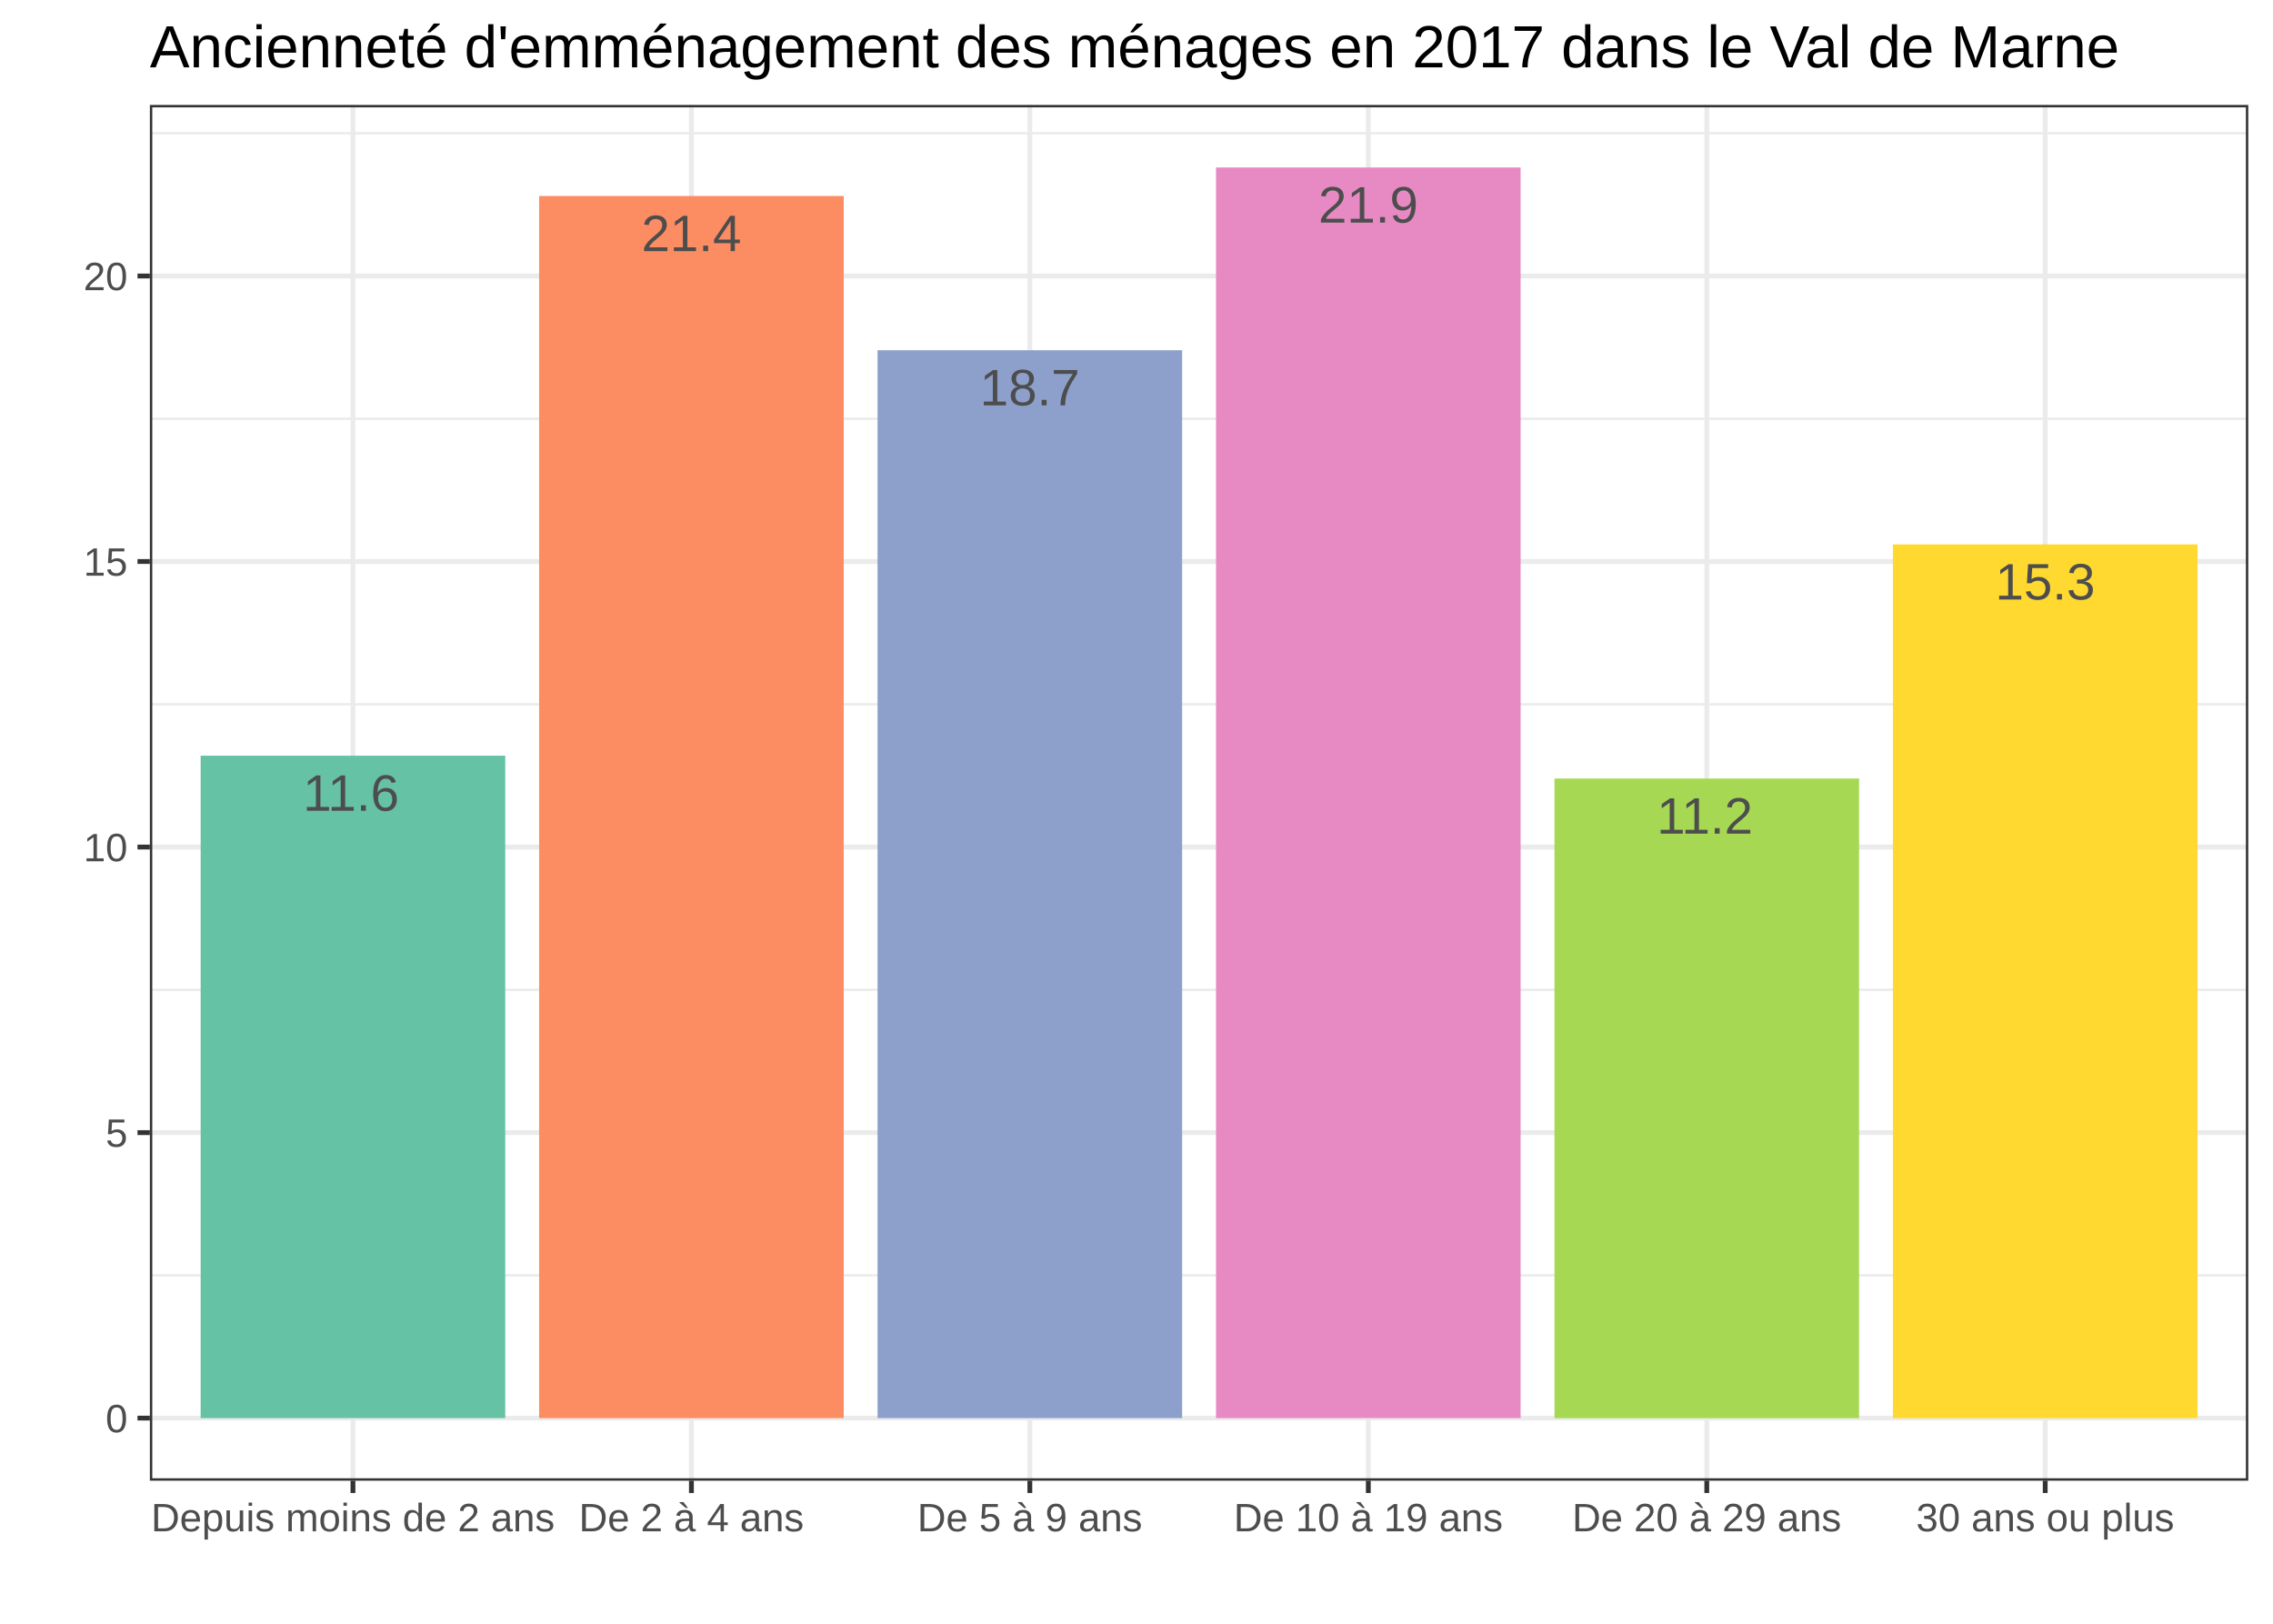
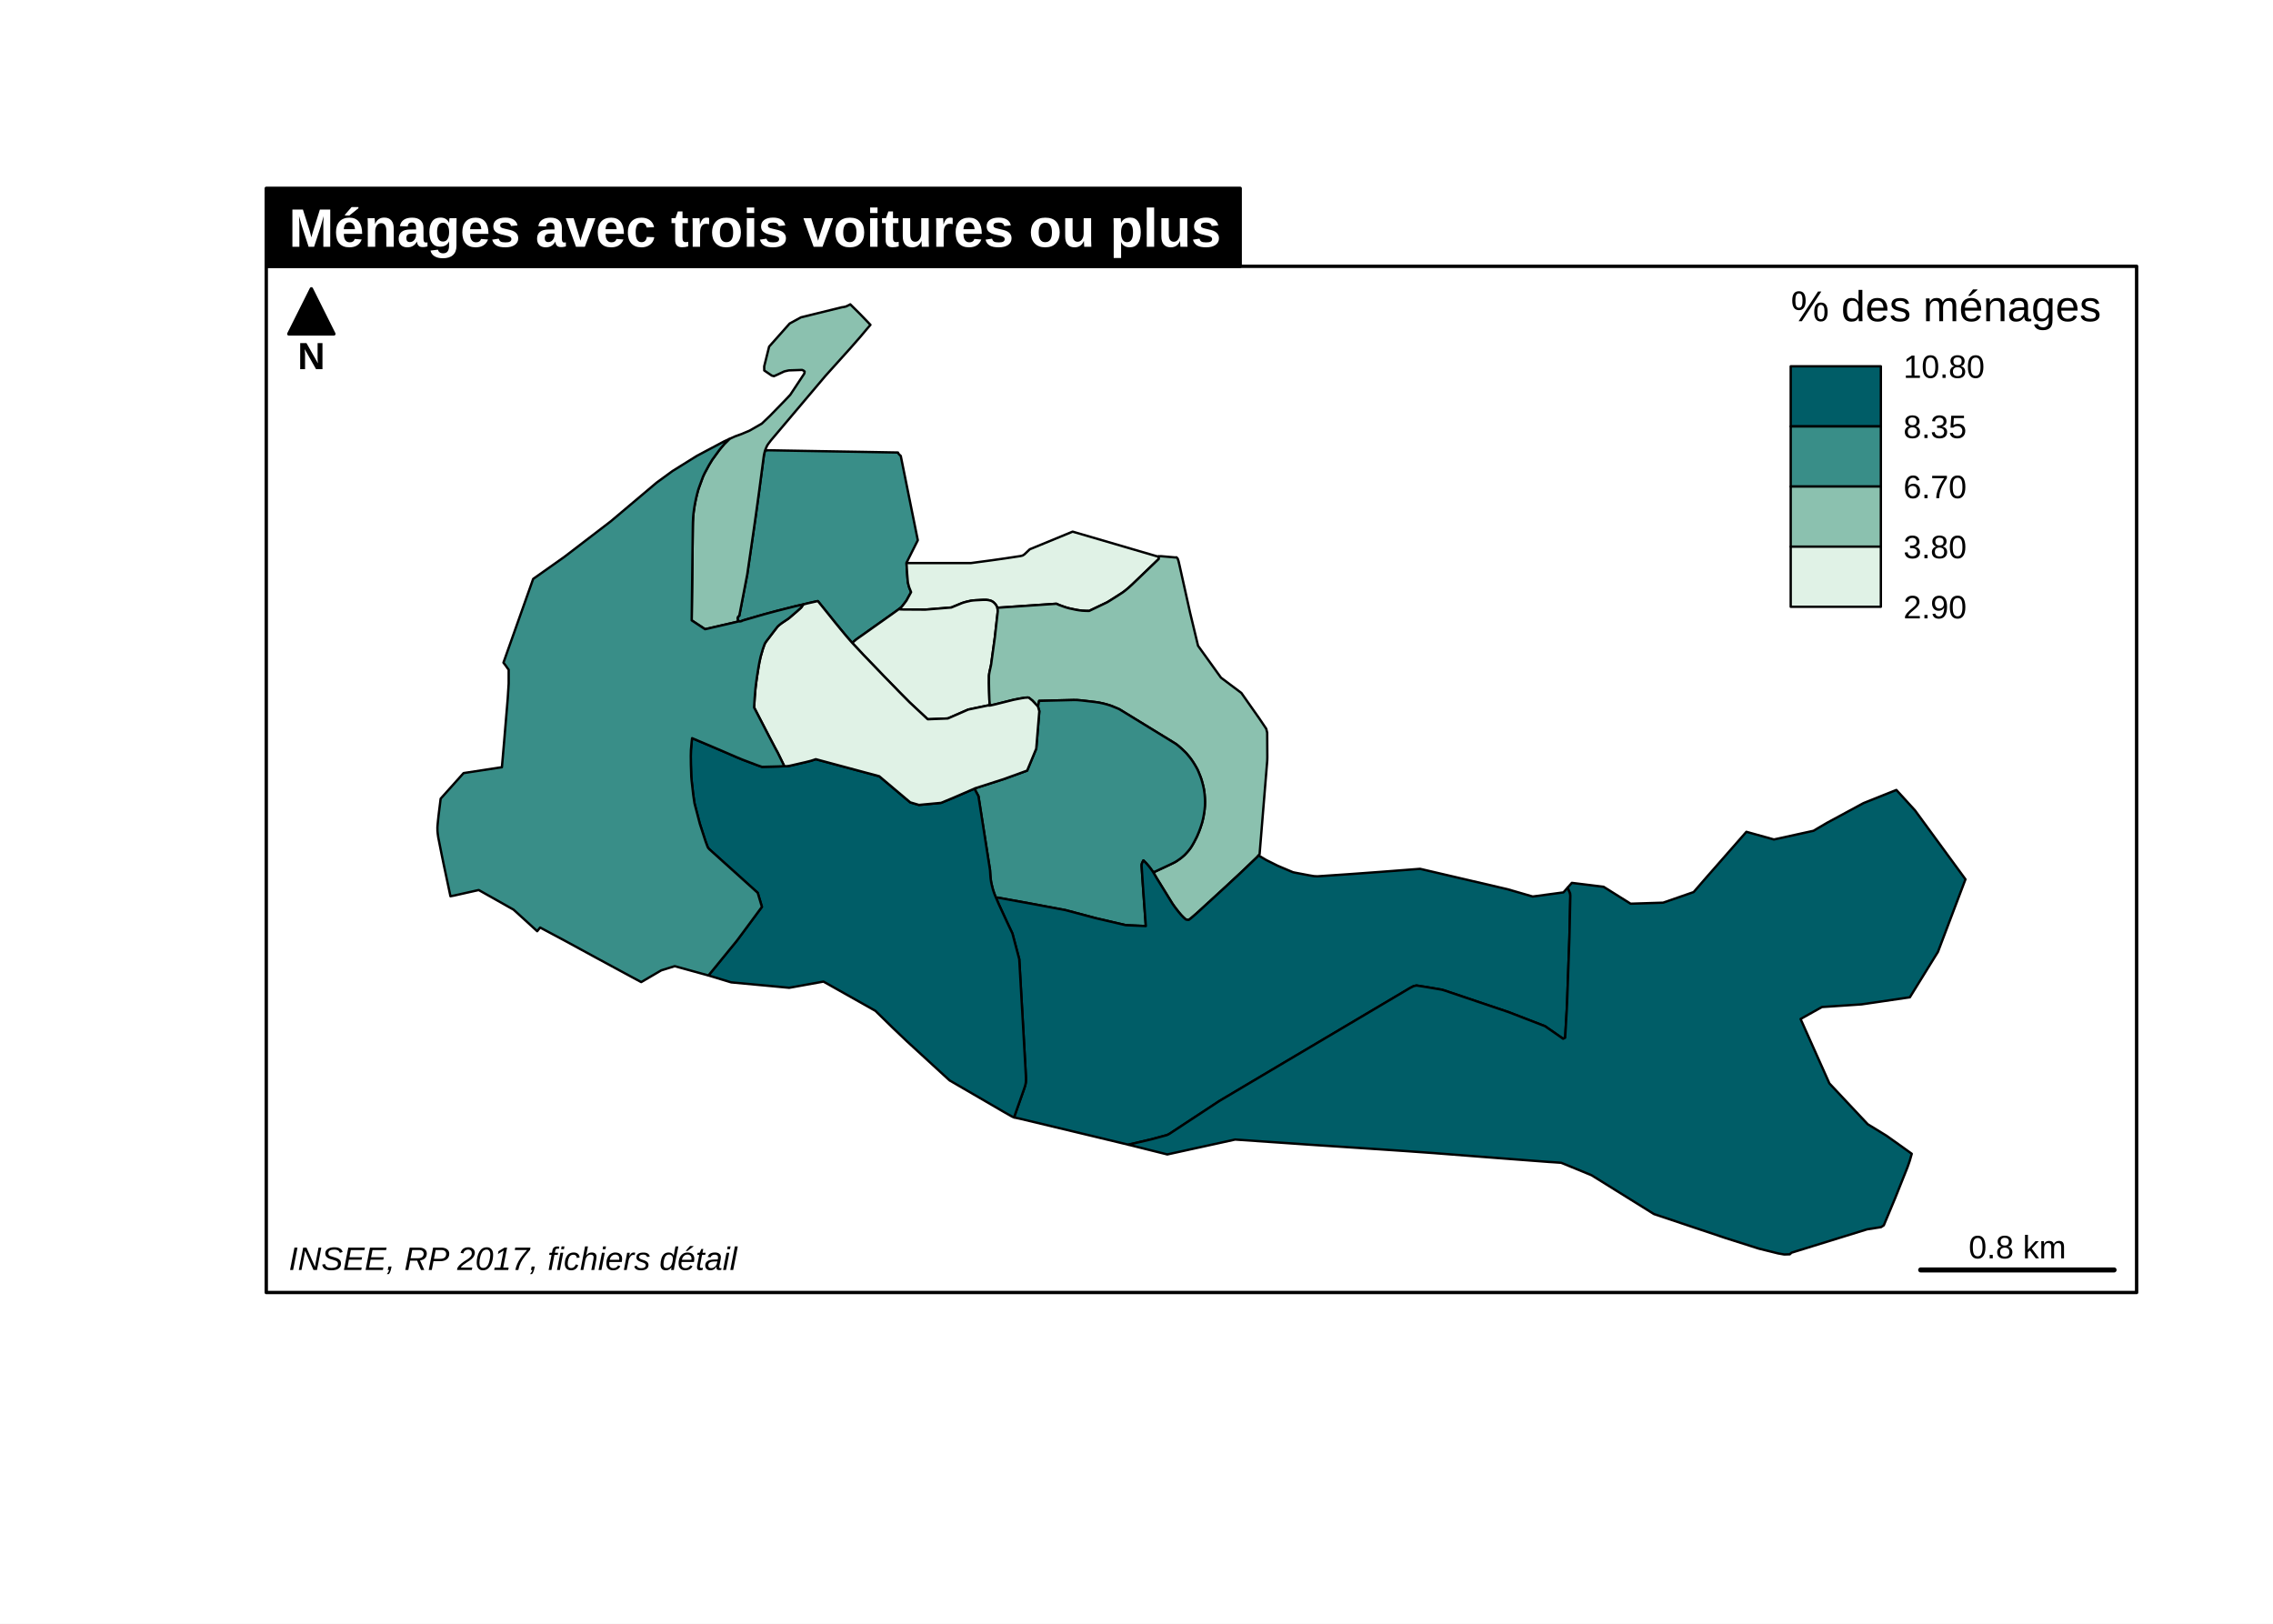
<svg xmlns="http://www.w3.org/2000/svg" viewBox="0 0 504.00 360.00">
  <defs>
    <style type="text/css">
    line, polyline, polygon, path, rect, circle {
      fill: none;
      stroke: #000000;
      stroke-linecap: round;
      stroke-linejoin: round;
      stroke-miterlimit: 10.00;
    }
  </style>
  </defs>
  <rect width="100%" height="100%" style="stroke: none; fill: #FFFFFF;" />
-   <rect x="0" y="0.00" width="504.00" height="360.00" style="stroke-width: 1.07; stroke: #FFFFFF; fill: #FFFFFF;" />
  <defs>
-     <clipPath id="cpMzMuMjN8NDk4LjUyfDMyOC4yOHwyMy4yNw==">
-       <rect x="33.23" y="23.27" width="465.29" height="305.01" />
+     <clipPath id="cpNTkuMDR8NDczLjc2fDI4Ni41Nnw1OS4wNA==">
+       <rect x="59.04" y="59.04" width="414.72" height="227.52" />
    </clipPath>
  </defs>
-   <rect x="33.23" y="23.27" width="465.29" height="305.01" style="stroke-width: 1.07; stroke: none; fill: #FFFFFF;" clip-path="url(#cpMzMuMjN8NDk4LjUyfDMyOC4yOHwyMy4yNw==)" />
-   <polyline points="33.23,282.76 498.52,282.76 " style="stroke-width: 0.53; stroke: #EBEBEB; stroke-linecap: butt;" clip-path="url(#cpMzMuMjN8NDk4LjUyfDMyOC4yOHwyMy4yNw==)" />
-   <polyline points="33.23,219.45 498.52,219.45 " style="stroke-width: 0.53; stroke: #EBEBEB; stroke-linecap: butt;" clip-path="url(#cpMzMuMjN8NDk4LjUyfDMyOC4yOHwyMy4yNw==)" />
-   <polyline points="33.23,156.15 498.52,156.15 " style="stroke-width: 0.53; stroke: #EBEBEB; stroke-linecap: butt;" clip-path="url(#cpMzMuMjN8NDk4LjUyfDMyOC4yOHwyMy4yNw==)" />
-   <polyline points="33.23,92.84 498.52,92.84 " style="stroke-width: 0.53; stroke: #EBEBEB; stroke-linecap: butt;" clip-path="url(#cpMzMuMjN8NDk4LjUyfDMyOC4yOHwyMy4yNw==)" />
-   <polyline points="33.23,29.54 498.52,29.54 " style="stroke-width: 0.53; stroke: #EBEBEB; stroke-linecap: butt;" clip-path="url(#cpMzMuMjN8NDk4LjUyfDMyOC4yOHwyMy4yNw==)" />
-   <polyline points="33.23,314.41 498.52,314.41 " style="stroke-width: 1.07; stroke: #EBEBEB; stroke-linecap: butt;" clip-path="url(#cpMzMuMjN8NDk4LjUyfDMyOC4yOHwyMy4yNw==)" />
-   <polyline points="33.23,251.11 498.52,251.11 " style="stroke-width: 1.07; stroke: #EBEBEB; stroke-linecap: butt;" clip-path="url(#cpMzMuMjN8NDk4LjUyfDMyOC4yOHwyMy4yNw==)" />
-   <polyline points="33.23,187.80 498.52,187.80 " style="stroke-width: 1.07; stroke: #EBEBEB; stroke-linecap: butt;" clip-path="url(#cpMzMuMjN8NDk4LjUyfDMyOC4yOHwyMy4yNw==)" />
-   <polyline points="33.23,124.49 498.52,124.49 " style="stroke-width: 1.07; stroke: #EBEBEB; stroke-linecap: butt;" clip-path="url(#cpMzMuMjN8NDk4LjUyfDMyOC4yOHwyMy4yNw==)" />
-   <polyline points="33.23,61.19 498.52,61.19 " style="stroke-width: 1.07; stroke: #EBEBEB; stroke-linecap: butt;" clip-path="url(#cpMzMuMjN8NDk4LjUyfDMyOC4yOHwyMy4yNw==)" />
-   <polyline points="78.26,328.28 78.26,23.27 " style="stroke-width: 1.07; stroke: #EBEBEB; stroke-linecap: butt;" clip-path="url(#cpMzMuMjN8NDk4LjUyfDMyOC4yOHwyMy4yNw==)" />
-   <polyline points="153.31,328.28 153.31,23.27 " style="stroke-width: 1.07; stroke: #EBEBEB; stroke-linecap: butt;" clip-path="url(#cpMzMuMjN8NDk4LjUyfDMyOC4yOHwyMy4yNw==)" />
-   <polyline points="228.35,328.28 228.35,23.27 " style="stroke-width: 1.07; stroke: #EBEBEB; stroke-linecap: butt;" clip-path="url(#cpMzMuMjN8NDk4LjUyfDMyOC4yOHwyMy4yNw==)" />
-   <polyline points="303.40,328.28 303.40,23.27 " style="stroke-width: 1.07; stroke: #EBEBEB; stroke-linecap: butt;" clip-path="url(#cpMzMuMjN8NDk4LjUyfDMyOC4yOHwyMy4yNw==)" />
-   <polyline points="378.45,328.28 378.45,23.27 " style="stroke-width: 1.07; stroke: #EBEBEB; stroke-linecap: butt;" clip-path="url(#cpMzMuMjN8NDk4LjUyfDMyOC4yOHwyMy4yNw==)" />
-   <polyline points="453.49,328.28 453.49,23.27 " style="stroke-width: 1.07; stroke: #EBEBEB; stroke-linecap: butt;" clip-path="url(#cpMzMuMjN8NDk4LjUyfDMyOC4yOHwyMy4yNw==)" />
-   <rect x="44.49" y="167.54" width="67.54" height="146.87" style="stroke-width: 1.07; stroke: none; stroke-linecap: square; stroke-linejoin: miter; fill: #66C2A5;" clip-path="url(#cpMzMuMjN8NDk4LjUyfDMyOC4yOHwyMy4yNw==)" />
-   <rect x="119.54" y="43.46" width="67.54" height="270.95" style="stroke-width: 1.07; stroke: none; stroke-linecap: square; stroke-linejoin: miter; fill: #FC8D62;" clip-path="url(#cpMzMuMjN8NDk4LjUyfDMyOC4yOHwyMy4yNw==)" />
-   <rect x="194.58" y="77.65" width="67.54" height="236.76" style="stroke-width: 1.07; stroke: none; stroke-linecap: square; stroke-linejoin: miter; fill: #8DA0CB;" clip-path="url(#cpMzMuMjN8NDk4LjUyfDMyOC4yOHwyMy4yNw==)" />
-   <rect x="269.63" y="37.13" width="67.54" height="277.28" style="stroke-width: 1.07; stroke: none; stroke-linecap: square; stroke-linejoin: miter; fill: #E78AC3;" clip-path="url(#cpMzMuMjN8NDk4LjUyfDMyOC4yOHwyMy4yNw==)" />
-   <rect x="344.68" y="172.61" width="67.54" height="141.81" style="stroke-width: 1.07; stroke: none; stroke-linecap: square; stroke-linejoin: miter; fill: #A6D854;" clip-path="url(#cpMzMuMjN8NDk4LjUyfDMyOC4yOHwyMy4yNw==)" />
-   <rect x="419.72" y="120.70" width="67.54" height="193.72" style="stroke-width: 1.07; stroke: none; stroke-linecap: square; stroke-linejoin: miter; fill: #FFD92F;" clip-path="url(#cpMzMuMjN8NDk4LjUyfDMyOC4yOHwyMy4yNw==)" />
-   <g clip-path="url(#cpMzMuMjN8NDk4LjUyfDMyOC4yOHwyMy4yNw==)">
-     <text x="67.19" y="179.76" style="font-size: 11.38px; fill: #4D4D4D; font-family: Arial;" textLength="22.15px" lengthAdjust="spacingAndGlyphs">11.6</text>
+   <rect x="59.04" y="59.04" width="414.72" height="227.52" style="stroke-width: 0.75; stroke: none; fill: #FFFFFF;" clip-path="url(#cpNTkuMDR8NDczLjc2fDI4Ni41Nnw1OS4wNA==)" />
+   <path d="M 163.88 137.75 L 163.74 137.64 L 163.64 137.49 L 163.58 137.34 L 163.55 137.17 L 163.56 136.99 L 163.62 136.80 L 163.73 136.64 L 163.92 136.53 L 165.69 127.35 L 167.10 117.68 L 167.60 114.19 L 167.70 113.45 L 168.29 109.17 L 168.74 105.76 L 169.37 101.02 L 169.46 100.57 L 169.63 99.90 L 169.98 99.86 L 170.41 99.83 L 181.21 100.02 L 191.35 100.19 L 199.11 100.33 L 199.19 100.52 L 199.37 100.75 L 199.73 101.08 L 203.51 119.78 L 201.06 124.66 L 201.01 124.78 L 201.03 125.31 L 201.13 126.96 L 201.25 128.50 L 201.32 129.19 L 201.58 130.18 L 202.02 131.28 L 201.00 133.15 L 200.40 133.95 L 200.08 134.36 L 199.87 134.60 L 199.54 134.89 L 199.32 135.05 L 198.92 135.34 L 197.93 136.05 L 194.22 138.68 L 193.09 139.48 L 189.89 141.75 L 188.96 142.53 L 187.86 141.27 L 187.57 140.93 L 186.28 139.37 L 185.23 138.09 L 183.86 136.38 L 181.96 134.02 L 181.43 133.37 L 181.32 133.27 L 180.67 133.41 L 179.11 133.76 L 178.13 134.01 L 176.34 134.41 L 172.18 135.46 L 169.32 136.23 L 164.63 137.59 L 164.48 137.69 L 164.19 137.77 L 164.02 137.78 L 163.88 137.75 Z" style="fill-rule: evenodd; fill: #398E88; stroke-width: 0.52;" clip-path="url(#cpNTkuMDR8NDczLjc2fDI4Ni41Nnw1OS4wNA==)" />
+   <path d="M 256.90 123.36 L 256.92 123.56 L 256.95 123.90 L 256.76 124.10 L 251.05 129.58 L 250.60 129.99 L 250.17 130.38 L 249.44 130.98 L 249.00 131.31 L 248.64 131.55 L 247.94 132.00 L 246.16 133.13 L 245.56 133.50 L 245.22 133.67 L 241.50 135.45 L 240.65 135.43 L 239.91 135.39 L 239.15 135.29 L 238.56 135.19 L 237.11 134.88 L 236.32 134.66 L 235.60 134.41 L 234.79 134.11 L 234.24 133.86 L 221.55 134.72 L 221.15 134.75 L 221.08 134.57 L 220.97 134.35 L 220.85 134.15 L 220.69 133.93 L 220.50 133.72 L 220.26 133.50 L 219.97 133.31 L 219.65 133.17 L 219.19 133.06 L 218.75 133.00 L 218.34 132.99 L 217.89 133.00 L 216.21 133.09 L 215.74 133.13 L 215.26 133.19 L 214.76 133.31 L 214.23 133.43 L 213.71 133.58 L 213.31 133.71 L 212.78 133.93 L 210.94 134.69 L 205.18 135.16 L 200.32 135.13 L 199.76 135.11 L 199.60 135.10 L 199.32 135.05 L 199.54 134.89 L 199.87 134.60 L 200.08 134.36 L 200.40 133.95 L 201.00 133.15 L 202.02 131.28 L 201.58 130.18 L 201.32 129.19 L 201.25 128.50 L 201.13 126.96 L 201.03 125.31 L 201.01 124.78 L 201.07 124.80 L 201.58 124.84 L 215.27 124.84 L 219.76 124.24 L 222.79 123.81 L 226.23 123.29 L 226.46 123.24 L 226.76 123.16 L 227.16 122.90 L 228.34 121.78 L 237.84 117.87 L 256.65 123.37 L 256.90 123.36 Z" style="fill-rule: evenodd; fill: #E0F2E6; stroke-width: 0.52;" clip-path="url(#cpNTkuMDR8NDczLjc2fDI4Ni41Nnw1OS4wNA==)" />
+   <path d="M 221.15 134.75 L 221.23 135.27 L 221.24 135.54 L 220.59 141.34 L 219.75 147.43 L 219.42 148.92 L 219.34 149.36 L 219.31 149.61 L 219.29 149.77 L 219.28 151.43 L 219.29 151.95 L 219.32 153.37 L 219.36 154.55 L 219.38 155.20 L 219.42 155.67 L 219.46 156.14 L 219.50 156.43 L 219.04 156.41 L 214.68 157.32 L 210.17 159.29 L 205.71 159.47 L 201.66 155.69 L 200.32 154.34 L 199.32 153.33 L 198.53 152.51 L 196.03 149.95 L 191.44 145.18 L 190.47 144.14 L 188.96 142.53 L 189.89 141.75 L 193.09 139.48 L 194.22 138.68 L 197.93 136.05 L 198.92 135.34 L 199.32 135.05 L 199.60 135.10 L 199.76 135.11 L 200.32 135.13 L 205.18 135.16 L 210.94 134.69 L 212.78 133.93 L 213.31 133.71 L 213.71 133.58 L 214.23 133.43 L 214.76 133.31 L 215.26 133.19 L 215.74 133.13 L 216.21 133.09 L 217.89 133.00 L 218.34 132.99 L 218.75 133.00 L 219.19 133.06 L 219.65 133.17 L 219.97 133.31 L 220.26 133.50 L 220.50 133.72 L 220.69 133.93 L 220.85 134.15 L 220.97 134.35 L 221.08 134.57 L 221.15 134.75 Z" style="fill-rule: evenodd; fill: #E0F2E6; stroke-width: 0.52;" clip-path="url(#cpNTkuMDR8NDczLjc2fDI4Ni41Nnw1OS4wNA==)" />
+   <path d="M 279.10 189.62 L 278.70 190.07 L 275.00 193.60 L 271.69 196.67 L 269.10 199.05 L 265.30 202.53 L 264.07 203.59 L 263.59 203.95 L 263.15 203.92 L 262.91 203.84 L 262.72 203.66 L 262.44 203.41 L 261.94 202.90 L 261.37 202.23 L 260.80 201.50 L 260.34 200.88 L 259.98 200.37 L 256.45 194.65 L 255.65 193.29 L 256.03 193.26 L 256.25 193.18 L 259.64 191.59 L 260.35 191.24 L 260.68 191.06 L 261.01 190.85 L 261.76 190.33 L 262.14 190.02 L 262.69 189.54 L 263.21 188.98 L 263.57 188.56 L 263.91 188.12 L 264.16 187.75 L 264.47 187.24 L 264.79 186.67 L 265.13 186.01 L 265.44 185.39 L 265.87 184.36 L 266.17 183.55 L 266.53 182.44 L 266.74 181.62 L 266.87 180.99 L 266.99 180.28 L 267.10 179.51 L 267.17 178.71 L 267.20 177.84 L 267.16 176.87 L 267.09 175.99 L 266.94 174.93 L 266.73 174.00 L 266.50 173.15 L 266.34 172.63 L 266.15 172.11 L 265.72 171.05 L 265.55 170.66 L 265.34 170.27 L 264.99 169.66 L 264.59 169.01 L 264.19 168.42 L 263.81 167.91 L 263.41 167.43 L 263.03 166.98 L 262.75 166.70 L 262.48 166.44 L 261.99 165.97 L 261.61 165.64 L 261.25 165.33 L 260.88 165.04 L 260.57 164.83 L 260.20 164.60 L 248.21 157.25 L 247.50 156.94 L 246.31 156.46 L 245.62 156.24 L 244.71 155.99 L 243.78 155.79 L 242.86 155.65 L 240.66 155.39 L 239.75 155.29 L 238.84 155.21 L 238.00 155.20 L 230.41 155.39 L 230.25 156.17 L 230.16 156.65 L 228.94 155.34 L 228.12 154.68 L 227.87 154.65 L 227.66 154.67 L 227.35 154.68 L 226.82 154.76 L 226.40 154.83 L 225.91 154.92 L 224.74 155.15 L 224.26 155.27 L 220.62 156.18 L 219.50 156.43 L 219.46 156.14 L 219.42 155.67 L 219.38 155.20 L 219.36 154.55 L 219.32 153.37 L 219.29 151.95 L 219.28 151.43 L 219.29 149.77 L 219.31 149.61 L 219.34 149.36 L 219.42 148.92 L 219.75 147.43 L 220.59 141.34 L 221.24 135.54 L 221.23 135.27 L 221.15 134.75 L 221.55 134.72 L 234.24 133.86 L 234.79 134.11 L 235.60 134.41 L 236.32 134.66 L 237.11 134.88 L 238.56 135.19 L 239.15 135.29 L 239.91 135.39 L 240.65 135.43 L 241.50 135.45 L 245.22 133.67 L 245.56 133.50 L 246.16 133.13 L 247.94 132.00 L 248.64 131.55 L 249.00 131.31 L 249.44 130.98 L 250.17 130.38 L 250.60 129.99 L 251.05 129.58 L 256.76 124.10 L 256.95 123.90 L 256.92 123.56 L 256.90 123.36 L 257.38 123.31 L 260.60 123.59 L 260.87 123.56 L 261.14 123.86 L 261.32 124.40 L 261.65 125.83 L 263.87 135.78 L 265.65 143.18 L 270.73 150.24 L 275.25 153.63 L 279.25 159.32 L 280.77 161.58 L 280.98 162.45 L 281.01 167.87 L 280.99 168.63 L 279.29 189.41 L 279.10 189.62 Z" style="fill-rule: evenodd; fill: #8BC1AF; stroke-width: 0.52;" clip-path="url(#cpNTkuMDR8NDczLjc2fDI4Ni41Nnw1OS4wNA==)" />
+   <path d="M 255.65 193.29 L 255.12 192.55 L 254.84 192.18 L 254.18 191.41 L 253.53 190.76 L 253.26 191.29 L 253.16 191.59 L 253.13 191.92 L 253.33 194.94 L 253.55 198.14 L 254.07 205.32 L 249.62 205.12 L 242.97 203.57 L 236.29 201.79 L 228.94 200.41 L 221.29 199.02 L 221.13 199.01 L 220.86 199.07 L 220.65 198.58 L 220.42 197.98 L 220.16 197.18 L 219.91 196.20 L 219.78 195.62 L 219.74 195.36 L 219.69 195.03 L 219.64 194.63 L 219.59 194.02 L 219.52 192.90 L 216.95 176.50 L 216.06 174.86 L 216.14 174.79 L 222.54 172.74 L 227.75 170.85 L 229.77 165.98 L 230.45 157.68 L 230.16 156.65 L 230.25 156.17 L 230.41 155.39 L 238.00 155.20 L 238.84 155.21 L 239.75 155.29 L 240.66 155.39 L 242.86 155.65 L 243.78 155.79 L 244.71 155.99 L 245.62 156.24 L 246.31 156.46 L 247.50 156.94 L 248.21 157.25 L 260.20 164.60 L 260.57 164.83 L 260.88 165.04 L 261.25 165.33 L 261.61 165.64 L 261.99 165.97 L 262.48 166.44 L 262.75 166.70 L 263.03 166.98 L 263.41 167.43 L 263.81 167.91 L 264.19 168.42 L 264.59 169.01 L 264.99 169.66 L 265.34 170.27 L 265.55 170.66 L 265.72 171.05 L 266.15 172.11 L 266.34 172.63 L 266.50 173.15 L 266.73 174.00 L 266.94 174.93 L 267.09 175.99 L 267.16 176.87 L 267.20 177.84 L 267.17 178.71 L 267.10 179.51 L 266.99 180.28 L 266.87 180.99 L 266.74 181.62 L 266.53 182.44 L 266.17 183.55 L 265.87 184.36 L 265.44 185.39 L 265.13 186.01 L 264.79 186.67 L 264.47 187.24 L 264.16 187.75 L 263.91 188.12 L 263.57 188.56 L 263.21 188.98 L 262.69 189.54 L 262.14 190.02 L 261.76 190.33 L 261.01 190.85 L 260.68 191.06 L 260.35 191.24 L 259.64 191.59 L 256.25 193.18 L 256.03 193.26 L 255.65 193.29 Z" style="fill-rule: evenodd; fill: #398E88; stroke-width: 0.52;" clip-path="url(#cpNTkuMDR8NDczLjc2fDI4Ni41Nnw1OS4wNA==)" />
+   <path d="M 347.60 196.79 L 348.15 198.05 L 348.20 198.59 L 348.05 205.49 L 347.99 207.98 L 347.48 222.29 L 347.40 223.98 L 347.33 225.16 L 347.05 230.08 L 346.59 230.30 L 342.59 227.52 L 334.49 224.39 L 320.30 219.60 L 319.69 219.42 L 318.81 219.27 L 316.27 218.84 L 314.09 218.50 L 313.44 218.64 L 312.65 219.05 L 297.81 227.84 L 284.67 235.62 L 275.50 241.06 L 270.41 244.08 L 259.34 251.36 L 259.06 251.52 L 258.72 251.67 L 255.34 252.59 L 250.18 253.79 L 242.40 251.92 L 226.20 248.04 L 224.86 247.75 L 224.85 247.74 L 225.19 246.76 L 227.04 241.52 L 227.23 240.95 L 227.34 240.59 L 227.42 240.21 L 227.47 239.87 L 227.48 239.55 L 227.49 239.17 L 227.46 238.43 L 227.35 236.37 L 226.82 226.97 L 226.00 212.66 L 224.49 206.97 L 223.26 204.37 L 221.42 200.38 L 220.86 199.07 L 221.13 199.01 L 221.29 199.02 L 228.94 200.41 L 236.29 201.79 L 242.97 203.57 L 249.62 205.12 L 254.07 205.32 L 253.55 198.14 L 253.33 194.94 L 253.13 191.92 L 253.16 191.59 L 253.26 191.29 L 253.53 190.76 L 254.18 191.41 L 254.84 192.18 L 255.12 192.55 L 255.65 193.29 L 256.45 194.65 L 259.98 200.37 L 260.34 200.88 L 260.80 201.50 L 261.37 202.23 L 261.94 202.90 L 262.44 203.41 L 262.72 203.66 L 262.91 203.84 L 263.15 203.92 L 263.59 203.95 L 264.07 203.59 L 265.30 202.53 L 269.10 199.05 L 271.69 196.67 L 275.00 193.60 L 278.70 190.07 L 279.10 189.62 L 279.34 189.82 L 279.85 190.13 L 280.77 190.68 L 283.34 191.96 L 286.65 193.36 L 287.02 193.45 L 290.17 194.05 L 291.34 194.25 L 292.11 194.29 L 298.72 193.84 L 300.69 193.70 L 306.16 193.30 L 314.88 192.63 L 334.30 197.16 L 339.85 198.77 L 346.67 197.85 L 347.60 196.79 Z" style="fill-rule: evenodd; fill: #005D67; stroke-width: 0.52;" clip-path="url(#cpNTkuMDR8NDczLjc2fDI4Ni41Nnw1OS4wNA==)" />
+   <path d="M 347.60 196.79 L 348.53 195.74 L 355.57 196.61 L 361.56 200.36 L 368.77 200.13 L 375.54 197.78 L 378.63 194.22 L 381.02 191.50 L 387.23 184.42 L 393.34 186.12 L 402.13 184.19 L 403.20 183.55 L 405.18 182.39 L 413.19 178.06 L 420.49 175.14 L 424.63 179.68 L 435.81 194.95 L 429.71 211.04 L 423.48 221.11 L 412.77 222.68 L 403.99 223.27 L 399.25 225.92 L 405.64 240.20 L 414.14 249.25 L 418.30 251.80 L 421.58 254.13 L 423.90 255.80 L 423.47 257.31 L 423.28 257.87 L 422.96 258.78 L 420.84 264.09 L 420.18 265.74 L 417.70 271.67 L 417.09 272.07 L 414.01 272.55 L 397.22 277.74 L 396.87 278.09 L 395.62 278.13 L 394.26 277.89 L 390.02 276.84 L 382.71 274.52 L 366.74 269.17 L 352.90 260.56 L 346.17 257.80 L 344.18 257.66 L 343.50 257.62 L 331.94 256.74 L 317.91 255.65 L 311.46 255.19 L 306.58 254.86 L 301.01 254.49 L 290.10 253.77 L 273.88 252.65 L 258.83 255.95 L 250.18 253.79 L 255.34 252.59 L 258.72 251.67 L 259.06 251.52 L 259.34 251.36 L 270.41 244.08 L 275.50 241.06 L 284.67 235.62 L 297.81 227.84 L 312.65 219.05 L 313.44 218.64 L 314.09 218.50 L 316.27 218.84 L 318.81 219.27 L 319.69 219.42 L 320.30 219.60 L 334.49 224.39 L 342.59 227.52 L 346.59 230.30 L 347.05 230.08 L 347.33 225.16 L 347.40 223.98 L 347.48 222.29 L 347.99 207.98 L 348.05 205.49 L 348.20 198.59 L 348.15 198.05 L 347.60 196.79 Z" style="fill-rule: evenodd; fill: #005D67; stroke-width: 0.52;" clip-path="url(#cpNTkuMDR8NDczLjc2fDI4Ni41Nnw1OS4wNA==)" />
+   <path d="M 157.08 216.27 L 157.79 215.41 L 158.07 215.08 L 161.77 210.54 L 163.30 208.67 L 164.44 207.15 L 168.94 201.06 L 168.01 197.95 L 157.31 188.31 L 157.04 188.02 L 156.89 187.74 L 156.43 186.50 L 155.18 182.66 L 153.99 178.10 L 153.71 176.20 L 153.50 174.35 L 153.35 173.04 L 153.28 172.17 L 153.19 169.53 L 153.17 167.62 L 153.20 166.31 L 153.30 165.17 L 153.36 164.52 L 153.46 163.66 L 156.94 165.13 L 160.43 166.62 L 163.50 167.95 L 164.64 168.42 L 166.57 169.15 L 167.97 169.68 L 168.95 170.02 L 172.51 169.93 L 173.91 169.88 L 174.32 169.88 L 174.81 169.84 L 175.31 169.74 L 178.60 168.98 L 179.80 168.68 L 180.61 168.42 L 180.88 168.32 L 194.96 172.10 L 201.83 177.89 L 203.76 178.46 L 208.67 178.00 L 211.13 176.98 L 215.96 174.89 L 216.06 174.86 L 216.95 176.50 L 219.52 192.90 L 219.59 194.02 L 219.64 194.63 L 219.69 195.03 L 219.74 195.36 L 219.78 195.62 L 219.91 196.20 L 220.16 197.18 L 220.42 197.98 L 220.65 198.58 L 220.86 199.07 L 221.42 200.38 L 223.26 204.37 L 224.49 206.97 L 226.00 212.66 L 226.82 226.97 L 227.35 236.37 L 227.46 238.43 L 227.49 239.17 L 227.48 239.55 L 227.47 239.87 L 227.42 240.21 L 227.34 240.59 L 227.23 240.95 L 227.04 241.52 L 225.19 246.76 L 224.85 247.74 L 224.48 247.60 L 222.52 246.49 L 210.73 239.64 L 210.60 239.57 L 210.29 239.30 L 201.14 230.91 L 198.02 227.94 L 194.10 224.11 L 182.59 217.63 L 175.90 218.84 L 174.99 219.00 L 162.13 217.80 L 157.08 216.27 Z" style="fill-rule: evenodd; fill: #005D67; stroke-width: 0.52;" clip-path="url(#cpNTkuMDR8NDczLjc2fDI4Ni41Nnw1OS4wNA==)" />
+   <path d="M 178.13 134.01 L 179.11 133.76 L 180.67 133.41 L 181.32 133.27 L 181.43 133.37 L 181.96 134.02 L 183.86 136.38 L 185.23 138.09 L 186.28 139.37 L 187.57 140.93 L 187.86 141.27 L 188.96 142.53 L 190.47 144.14 L 191.44 145.18 L 196.03 149.95 L 198.53 152.51 L 199.32 153.33 L 200.32 154.34 L 201.66 155.69 L 205.71 159.47 L 210.17 159.29 L 214.68 157.32 L 219.04 156.41 L 219.50 156.43 L 220.62 156.18 L 224.26 155.27 L 224.74 155.15 L 225.91 154.92 L 226.40 154.83 L 226.82 154.76 L 227.35 154.68 L 227.66 154.67 L 227.87 154.65 L 228.12 154.68 L 228.94 155.34 L 230.16 156.65 L 230.45 157.68 L 229.77 165.98 L 227.75 170.85 L 222.54 172.74 L 216.14 174.79 L 216.06 174.86 L 215.96 174.89 L 211.13 176.98 L 208.67 178.00 L 203.76 178.46 L 201.83 177.89 L 194.96 172.10 L 180.88 168.32 L 180.61 168.42 L 179.80 168.68 L 178.60 168.98 L 175.31 169.74 L 174.81 169.84 L 174.32 169.88 L 173.91 169.88 L 173.17 168.36 L 172.43 166.85 L 171.82 165.73 L 170.56 163.33 L 167.21 156.86 L 167.34 154.67 L 167.51 152.65 L 167.64 151.54 L 167.85 150.04 L 168.03 148.91 L 168.16 148.08 L 168.37 146.90 L 168.65 145.61 L 169.16 143.86 L 169.52 142.86 L 169.66 142.56 L 169.94 142.15 L 171.62 139.94 L 172.44 138.89 L 172.84 138.53 L 173.32 138.16 L 174.91 137.09 L 176.76 135.50 L 177.64 134.70 L 178.13 134.01 Z" style="fill-rule: evenodd; fill: #E0F2E6; stroke-width: 0.52;" clip-path="url(#cpNTkuMDR8NDczLjc2fDI4Ni41Nnw1OS4wNA==)" />
+   <path d="M 163.88 137.75 L 162.48 138.09 L 156.34 139.50 L 153.37 137.54 L 153.62 116.75 L 153.64 115.77 L 153.69 114.74 L 153.74 114.13 L 153.82 113.43 L 153.95 112.54 L 154.05 111.92 L 154.31 110.61 L 154.61 109.37 L 154.85 108.50 L 155.14 107.68 L 155.77 105.97 L 155.88 105.68 L 156.23 104.93 L 157.20 103.13 L 157.92 101.94 L 159.48 99.80 L 159.88 99.31 L 160.60 98.45 L 161.74 97.32 L 162.91 96.78 L 164.42 96.23 L 166.20 95.48 L 168.93 93.91 L 170.74 92.18 L 173.99 88.84 L 175.22 87.54 L 178.31 82.87 L 178.37 82.70 L 178.41 82.37 L 178.13 82.14 L 177.83 82.02 L 174.90 82.12 L 173.90 82.35 L 172.38 83.06 L 171.62 83.40 L 171.14 83.28 L 169.46 82.14 L 169.45 81.22 L 170.54 76.85 L 175.09 71.73 L 177.59 70.36 L 186.69 68.12 L 187.12 68.06 L 187.58 67.95 L 188.42 67.55 L 188.53 67.47 L 190.47 69.39 L 190.82 69.74 L 193.01 72.02 L 192.17 73.00 L 190.78 74.66 L 188.59 77.16 L 183.00 83.37 L 171.26 97.26 L 170.94 97.64 L 170.38 98.37 L 170.14 98.73 L 169.97 99.07 L 169.63 99.90 L 169.46 100.57 L 169.37 101.02 L 168.74 105.76 L 168.29 109.17 L 167.70 113.45 L 167.60 114.19 L 167.10 117.68 L 165.69 127.35 L 163.92 136.53 L 163.73 136.64 L 163.62 136.80 L 163.56 136.99 L 163.55 137.17 L 163.58 137.34 L 163.64 137.49 L 163.74 137.64 L 163.88 137.75 Z" style="fill-rule: evenodd; fill: #8BC1AF; stroke-width: 0.52;" clip-path="url(#cpNTkuMDR8NDczLjc2fDI4Ni41Nnw1OS4wNA==)" />
+   <path d="M 163.88 137.75 L 164.02 137.78 L 164.19 137.77 L 164.48 137.69 L 164.63 137.59 L 169.32 136.23 L 172.18 135.46 L 176.34 134.41 L 178.13 134.01 L 177.64 134.70 L 176.76 135.50 L 174.91 137.09 L 173.32 138.16 L 172.84 138.53 L 172.44 138.89 L 171.62 139.94 L 169.94 142.15 L 169.66 142.56 L 169.52 142.86 L 169.16 143.86 L 168.65 145.61 L 168.37 146.90 L 168.16 148.08 L 168.03 148.91 L 167.85 150.04 L 167.64 151.54 L 167.51 152.65 L 167.34 154.67 L 167.21 156.86 L 170.56 163.33 L 171.82 165.73 L 172.43 166.85 L 173.17 168.36 L 173.91 169.88 L 172.51 169.93 L 168.95 170.02 L 167.97 169.68 L 166.57 169.15 L 164.64 168.42 L 163.50 167.95 L 160.43 166.62 L 156.94 165.13 L 153.46 163.66 L 153.36 164.52 L 153.30 165.17 L 153.20 166.31 L 153.17 167.62 L 153.19 169.53 L 153.28 172.17 L 153.35 173.04 L 153.50 174.35 L 153.71 176.20 L 153.99 178.10 L 155.18 182.66 L 156.43 186.50 L 156.89 187.74 L 157.04 188.02 L 157.31 188.31 L 168.01 197.95 L 168.94 201.06 L 164.44 207.15 L 163.30 208.67 L 161.77 210.54 L 158.07 215.08 L 157.79 215.41 L 157.08 216.27 L 149.61 214.21 L 146.62 215.14 L 142.18 217.74 L 139.76 216.44 L 132.23 212.37 L 125.38 208.64 L 119.76 205.64 L 119.12 206.46 L 117.34 204.83 L 113.87 201.68 L 106.15 197.33 L 100.67 198.56 L 99.88 198.71 L 98.35 191.50 L 97.87 189.16 L 97.17 185.63 L 97.07 184.92 L 97.00 184.22 L 96.99 183.42 L 97.05 182.67 L 97.15 181.65 L 97.29 180.41 L 97.71 177.07 L 102.79 171.40 L 111.29 170.10 L 111.79 164.31 L 112.58 154.88 L 112.79 151.54 L 112.79 148.50 L 112.05 147.47 L 111.63 146.92 L 118.22 128.35 L 125.13 123.47 L 135.43 115.58 L 145.60 107.00 L 149.11 104.44 L 154.55 101.05 L 160.54 97.87 L 161.74 97.32 L 160.60 98.45 L 159.88 99.31 L 159.48 99.80 L 157.92 101.94 L 157.20 103.13 L 156.23 104.93 L 155.88 105.68 L 155.77 105.97 L 155.14 107.68 L 154.85 108.50 L 154.61 109.37 L 154.31 110.61 L 154.05 111.92 L 153.95 112.54 L 153.82 113.43 L 153.74 114.13 L 153.69 114.74 L 153.64 115.77 L 153.62 116.75 L 153.37 137.54 L 156.34 139.50 L 162.48 138.09 L 163.88 137.75 Z" style="fill-rule: evenodd; fill: #398E88; stroke-width: 0.52;" clip-path="url(#cpNTkuMDR8NDczLjc2fDI4Ni41Nnw1OS4wNA==)" />
+   <g clip-path="url(#cpNTkuMDR8NDczLjc2fDI4Ni41Nnw1OS4wNA==)">
+     <text x="397.06" y="71.22" style="font-size: 9.60px; font-family: Arial;" textLength="68.84px" lengthAdjust="spacingAndGlyphs">% des ménages</text>
  </g>
-   <g clip-path="url(#cpMzMuMjN8NDk4LjUyfDMyOC4yOHwyMy4yNw==)">
-     <text x="142.23" y="55.68" style="font-size: 11.38px; fill: #4D4D4D; font-family: Arial;" textLength="22.15px" lengthAdjust="spacingAndGlyphs">21.4</text>
+   <rect x="397.06" y="81.21" width="19.99" height="13.33" style="stroke-width: 0.52; fill: #005D67;" clip-path="url(#cpNTkuMDR8NDczLjc2fDI4Ni41Nnw1OS4wNA==)" />
+   <rect x="397.06" y="94.54" width="19.99" height="13.33" style="stroke-width: 0.52; fill: #398E88;" clip-path="url(#cpNTkuMDR8NDczLjc2fDI4Ni41Nnw1OS4wNA==)" />
+   <rect x="397.06" y="107.87" width="19.99" height="13.33" style="stroke-width: 0.52; fill: #8BC1AF;" clip-path="url(#cpNTkuMDR8NDczLjc2fDI4Ni41Nnw1OS4wNA==)" />
+   <rect x="397.06" y="121.20" width="19.99" height="13.33" style="stroke-width: 0.52; fill: #E0F2E6;" clip-path="url(#cpNTkuMDR8NDczLjc2fDI4Ni41Nnw1OS4wNA==)" />
+   <g clip-path="url(#cpNTkuMDR8NDczLjc2fDI4Ni41Nnw1OS4wNA==)">
+     <text x="422.05" y="83.79" style="font-size: 7.20px; font-family: Arial;" textLength="18.02px" lengthAdjust="spacingAndGlyphs">10.80</text>
  </g>
-   <g clip-path="url(#cpMzMuMjN8NDk4LjUyfDMyOC4yOHwyMy4yNw==)">
-     <text x="217.28" y="89.87" style="font-size: 11.38px; fill: #4D4D4D; font-family: Arial;" textLength="22.15px" lengthAdjust="spacingAndGlyphs">18.7</text>
+   <g clip-path="url(#cpNTkuMDR8NDczLjc2fDI4Ni41Nnw1OS4wNA==)">
+     <text x="422.05" y="97.12" style="font-size: 7.20px; font-family: Arial;" textLength="14.01px" lengthAdjust="spacingAndGlyphs">8.35</text>
  </g>
-   <g clip-path="url(#cpMzMuMjN8NDk4LjUyfDMyOC4yOHwyMy4yNw==)">
-     <text x="292.32" y="49.35" style="font-size: 11.38px; fill: #4D4D4D; font-family: Arial;" textLength="22.15px" lengthAdjust="spacingAndGlyphs">21.9</text>
+   <g clip-path="url(#cpNTkuMDR8NDczLjc2fDI4Ni41Nnw1OS4wNA==)">
+     <text x="422.05" y="110.45" style="font-size: 7.20px; font-family: Arial;" textLength="14.01px" lengthAdjust="spacingAndGlyphs">6.70</text>
  </g>
-   <g clip-path="url(#cpMzMuMjN8NDk4LjUyfDMyOC4yOHwyMy4yNw==)">
-     <text x="367.37" y="184.83" style="font-size: 11.38px; fill: #4D4D4D; font-family: Arial;" textLength="22.15px" lengthAdjust="spacingAndGlyphs">11.2</text>
+   <g clip-path="url(#cpNTkuMDR8NDczLjc2fDI4Ni41Nnw1OS4wNA==)">
+     <text x="422.05" y="123.77" style="font-size: 7.20px; font-family: Arial;" textLength="14.01px" lengthAdjust="spacingAndGlyphs">3.80</text>
  </g>
-   <g clip-path="url(#cpMzMuMjN8NDk4LjUyfDMyOC4yOHwyMy4yNw==)">
-     <text x="442.42" y="132.92" style="font-size: 11.38px; fill: #4D4D4D; font-family: Arial;" textLength="22.15px" lengthAdjust="spacingAndGlyphs">15.3</text>
+   <g clip-path="url(#cpNTkuMDR8NDczLjc2fDI4Ni41Nnw1OS4wNA==)">
+     <text x="422.05" y="137.10" style="font-size: 7.20px; font-family: Arial;" textLength="14.01px" lengthAdjust="spacingAndGlyphs">2.90</text>
  </g>
-   <rect x="33.23" y="23.27" width="465.29" height="305.01" style="stroke-width: 1.07; stroke: #333333;" clip-path="url(#cpMzMuMjN8NDk4LjUyfDMyOC4yOHwyMy4yNw==)" />
  <defs>
    <clipPath id="cpMC4wMHw1MDQuMDB8MzYwLjAwfDAuMDA=">
      <rect x="0.00" y="0.00" width="504.00" height="360.00" />
    </clipPath>
  </defs>
+   <rect x="59.04" y="41.76" width="215.95" height="17.28" style="stroke-width: 0.75; fill: #000000;" clip-path="url(#cpMC4wMHw1MDQuMDB8MzYwLjAwfDAuMDA=)" />
  <g clip-path="url(#cpMC4wMHw1MDQuMDB8MzYwLjAwfDAuMDA=)">
-     <text x="23.41" y="317.56" style="font-size: 8.80px; fill: #4D4D4D; font-family: Arial;" textLength="4.89px" lengthAdjust="spacingAndGlyphs">0</text>
+     <text x="64.04" y="54.71" style="font-size: 12.00px; font-weight: bold; fill: #FFFFFF; font-family: Arial;" textLength="206.73px" lengthAdjust="spacingAndGlyphs">Ménages avec trois voitures ou plus</text>
  </g>
  <g clip-path="url(#cpMC4wMHw1MDQuMDB8MzYwLjAwfDAuMDA=)">
-     <text x="23.41" y="254.26" style="font-size: 8.80px; fill: #4D4D4D; font-family: Arial;" textLength="4.89px" lengthAdjust="spacingAndGlyphs">5</text>
+     <text x="64.04" y="281.56" style="font-size: 7.20px; font-style: italic; font-family: Arial;" textLength="99.65px" lengthAdjust="spacingAndGlyphs">INSEE, RP 2017, fichiers détail</text>
  </g>
+   <polygon points="64.04,74.03 69.04,64.04 74.03,74.03 " style="stroke-width: 0.75; fill: #000000;" clip-path="url(#cpMC4wMHw1MDQuMDB8MzYwLjAwfDAuMDA=)" />
  <g clip-path="url(#cpMC4wMHw1MDQuMDB8MzYwLjAwfDAuMDA=)">
-     <text x="18.51" y="190.95" style="font-size: 8.80px; fill: #4D4D4D; font-family: Arial;" textLength="9.79px" lengthAdjust="spacingAndGlyphs">10</text>
+     <text x="66.00" y="81.85" style="font-size: 8.40px; font-weight: bold; font-family: Arial;" textLength="6.07px" lengthAdjust="spacingAndGlyphs">N</text>
  </g>
+   <line x1="425.88" y1="281.56" x2="468.76" y2="281.56" style="stroke-width: 1.12;" clip-path="url(#cpMC4wMHw1MDQuMDB8MzYwLjAwfDAuMDA=)" />
  <g clip-path="url(#cpMC4wMHw1MDQuMDB8MzYwLjAwfDAuMDA=)">
-     <text x="18.51" y="127.64" style="font-size: 8.80px; fill: #4D4D4D; font-family: Arial;" textLength="9.79px" lengthAdjust="spacingAndGlyphs">15</text>
+     <text x="436.52" y="278.99" style="font-size: 7.20px; font-family: Arial;" textLength="21.61px" lengthAdjust="spacingAndGlyphs">0.8 km</text>
  </g>
-   <g clip-path="url(#cpMC4wMHw1MDQuMDB8MzYwLjAwfDAuMDA=)">
-     <text x="18.51" y="64.34" style="font-size: 8.80px; fill: #4D4D4D; font-family: Arial;" textLength="9.79px" lengthAdjust="spacingAndGlyphs">20</text>
-   </g>
-   <polyline points="30.49,314.41 33.23,314.41 " style="stroke-width: 1.07; stroke: #333333; stroke-linecap: butt;" clip-path="url(#cpMC4wMHw1MDQuMDB8MzYwLjAwfDAuMDA=)" />
-   <polyline points="30.49,251.11 33.23,251.11 " style="stroke-width: 1.07; stroke: #333333; stroke-linecap: butt;" clip-path="url(#cpMC4wMHw1MDQuMDB8MzYwLjAwfDAuMDA=)" />
-   <polyline points="30.49,187.80 33.23,187.80 " style="stroke-width: 1.07; stroke: #333333; stroke-linecap: butt;" clip-path="url(#cpMC4wMHw1MDQuMDB8MzYwLjAwfDAuMDA=)" />
-   <polyline points="30.49,124.49 33.23,124.49 " style="stroke-width: 1.07; stroke: #333333; stroke-linecap: butt;" clip-path="url(#cpMC4wMHw1MDQuMDB8MzYwLjAwfDAuMDA=)" />
-   <polyline points="30.49,61.19 33.23,61.19 " style="stroke-width: 1.07; stroke: #333333; stroke-linecap: butt;" clip-path="url(#cpMC4wMHw1MDQuMDB8MzYwLjAwfDAuMDA=)" />
-   <polyline points="78.26,331.02 78.26,328.28 " style="stroke-width: 1.07; stroke: #333333; stroke-linecap: butt;" clip-path="url(#cpMC4wMHw1MDQuMDB8MzYwLjAwfDAuMDA=)" />
-   <polyline points="153.31,331.02 153.31,328.28 " style="stroke-width: 1.07; stroke: #333333; stroke-linecap: butt;" clip-path="url(#cpMC4wMHw1MDQuMDB8MzYwLjAwfDAuMDA=)" />
-   <polyline points="228.35,331.02 228.35,328.28 " style="stroke-width: 1.07; stroke: #333333; stroke-linecap: butt;" clip-path="url(#cpMC4wMHw1MDQuMDB8MzYwLjAwfDAuMDA=)" />
-   <polyline points="303.40,331.02 303.40,328.28 " style="stroke-width: 1.07; stroke: #333333; stroke-linecap: butt;" clip-path="url(#cpMC4wMHw1MDQuMDB8MzYwLjAwfDAuMDA=)" />
-   <polyline points="378.45,331.02 378.45,328.28 " style="stroke-width: 1.07; stroke: #333333; stroke-linecap: butt;" clip-path="url(#cpMC4wMHw1MDQuMDB8MzYwLjAwfDAuMDA=)" />
-   <polyline points="453.49,331.02 453.49,328.28 " style="stroke-width: 1.07; stroke: #333333; stroke-linecap: butt;" clip-path="url(#cpMC4wMHw1MDQuMDB8MzYwLjAwfDAuMDA=)" />
-   <g clip-path="url(#cpMC4wMHw1MDQuMDB8MzYwLjAwfDAuMDA=)">
-     <text x="33.50" y="339.51" style="font-size: 8.80px; fill: #4D4D4D; font-family: Arial;" textLength="89.52px" lengthAdjust="spacingAndGlyphs">Depuis moins de 2 ans</text>
-   </g>
-   <g clip-path="url(#cpMC4wMHw1MDQuMDB8MzYwLjAwfDAuMDA=)">
-     <text x="128.36" y="339.51" style="font-size: 8.80px; fill: #4D4D4D; font-family: Arial;" textLength="49.90px" lengthAdjust="spacingAndGlyphs">De 2 à 4 ans</text>
-   </g>
-   <g clip-path="url(#cpMC4wMHw1MDQuMDB8MzYwLjAwfDAuMDA=)">
-     <text x="203.40" y="339.51" style="font-size: 8.80px; fill: #4D4D4D; font-family: Arial;" textLength="49.90px" lengthAdjust="spacingAndGlyphs">De 5 à 9 ans</text>
-   </g>
-   <g clip-path="url(#cpMC4wMHw1MDQuMDB8MzYwLjAwfDAuMDA=)">
-     <text x="273.56" y="339.51" style="font-size: 8.80px; fill: #4D4D4D; font-family: Arial;" textLength="59.69px" lengthAdjust="spacingAndGlyphs">De 10 à 19 ans</text>
-   </g>
-   <g clip-path="url(#cpMC4wMHw1MDQuMDB8MzYwLjAwfDAuMDA=)">
-     <text x="348.60" y="339.51" style="font-size: 8.80px; fill: #4D4D4D; font-family: Arial;" textLength="59.69px" lengthAdjust="spacingAndGlyphs">De 20 à 29 ans</text>
-   </g>
-   <g clip-path="url(#cpMC4wMHw1MDQuMDB8MzYwLjAwfDAuMDA=)">
-     <text x="424.87" y="339.51" style="font-size: 8.80px; fill: #4D4D4D; font-family: Arial;" textLength="57.24px" lengthAdjust="spacingAndGlyphs">30 ans ou plus</text>
-   </g>
-   <g clip-path="url(#cpMC4wMHw1MDQuMDB8MzYwLjAwfDAuMDA=)">
-     <text x="33.23" y="14.93" style="font-size: 13.20px; font-family: Arial;" textLength="437.68px" lengthAdjust="spacingAndGlyphs">Ancienneté d'emménagement des ménages en 2017 dans le Val de Marne</text>
-   </g>
+   <polyline points="59.04,286.56 473.76,286.56 473.76,59.04 59.04,59.04 59.04,286.56 " style="stroke-width: 0.75;" clip-path="url(#cpMC4wMHw1MDQuMDB8MzYwLjAwfDAuMDA=)" />
</svg>
